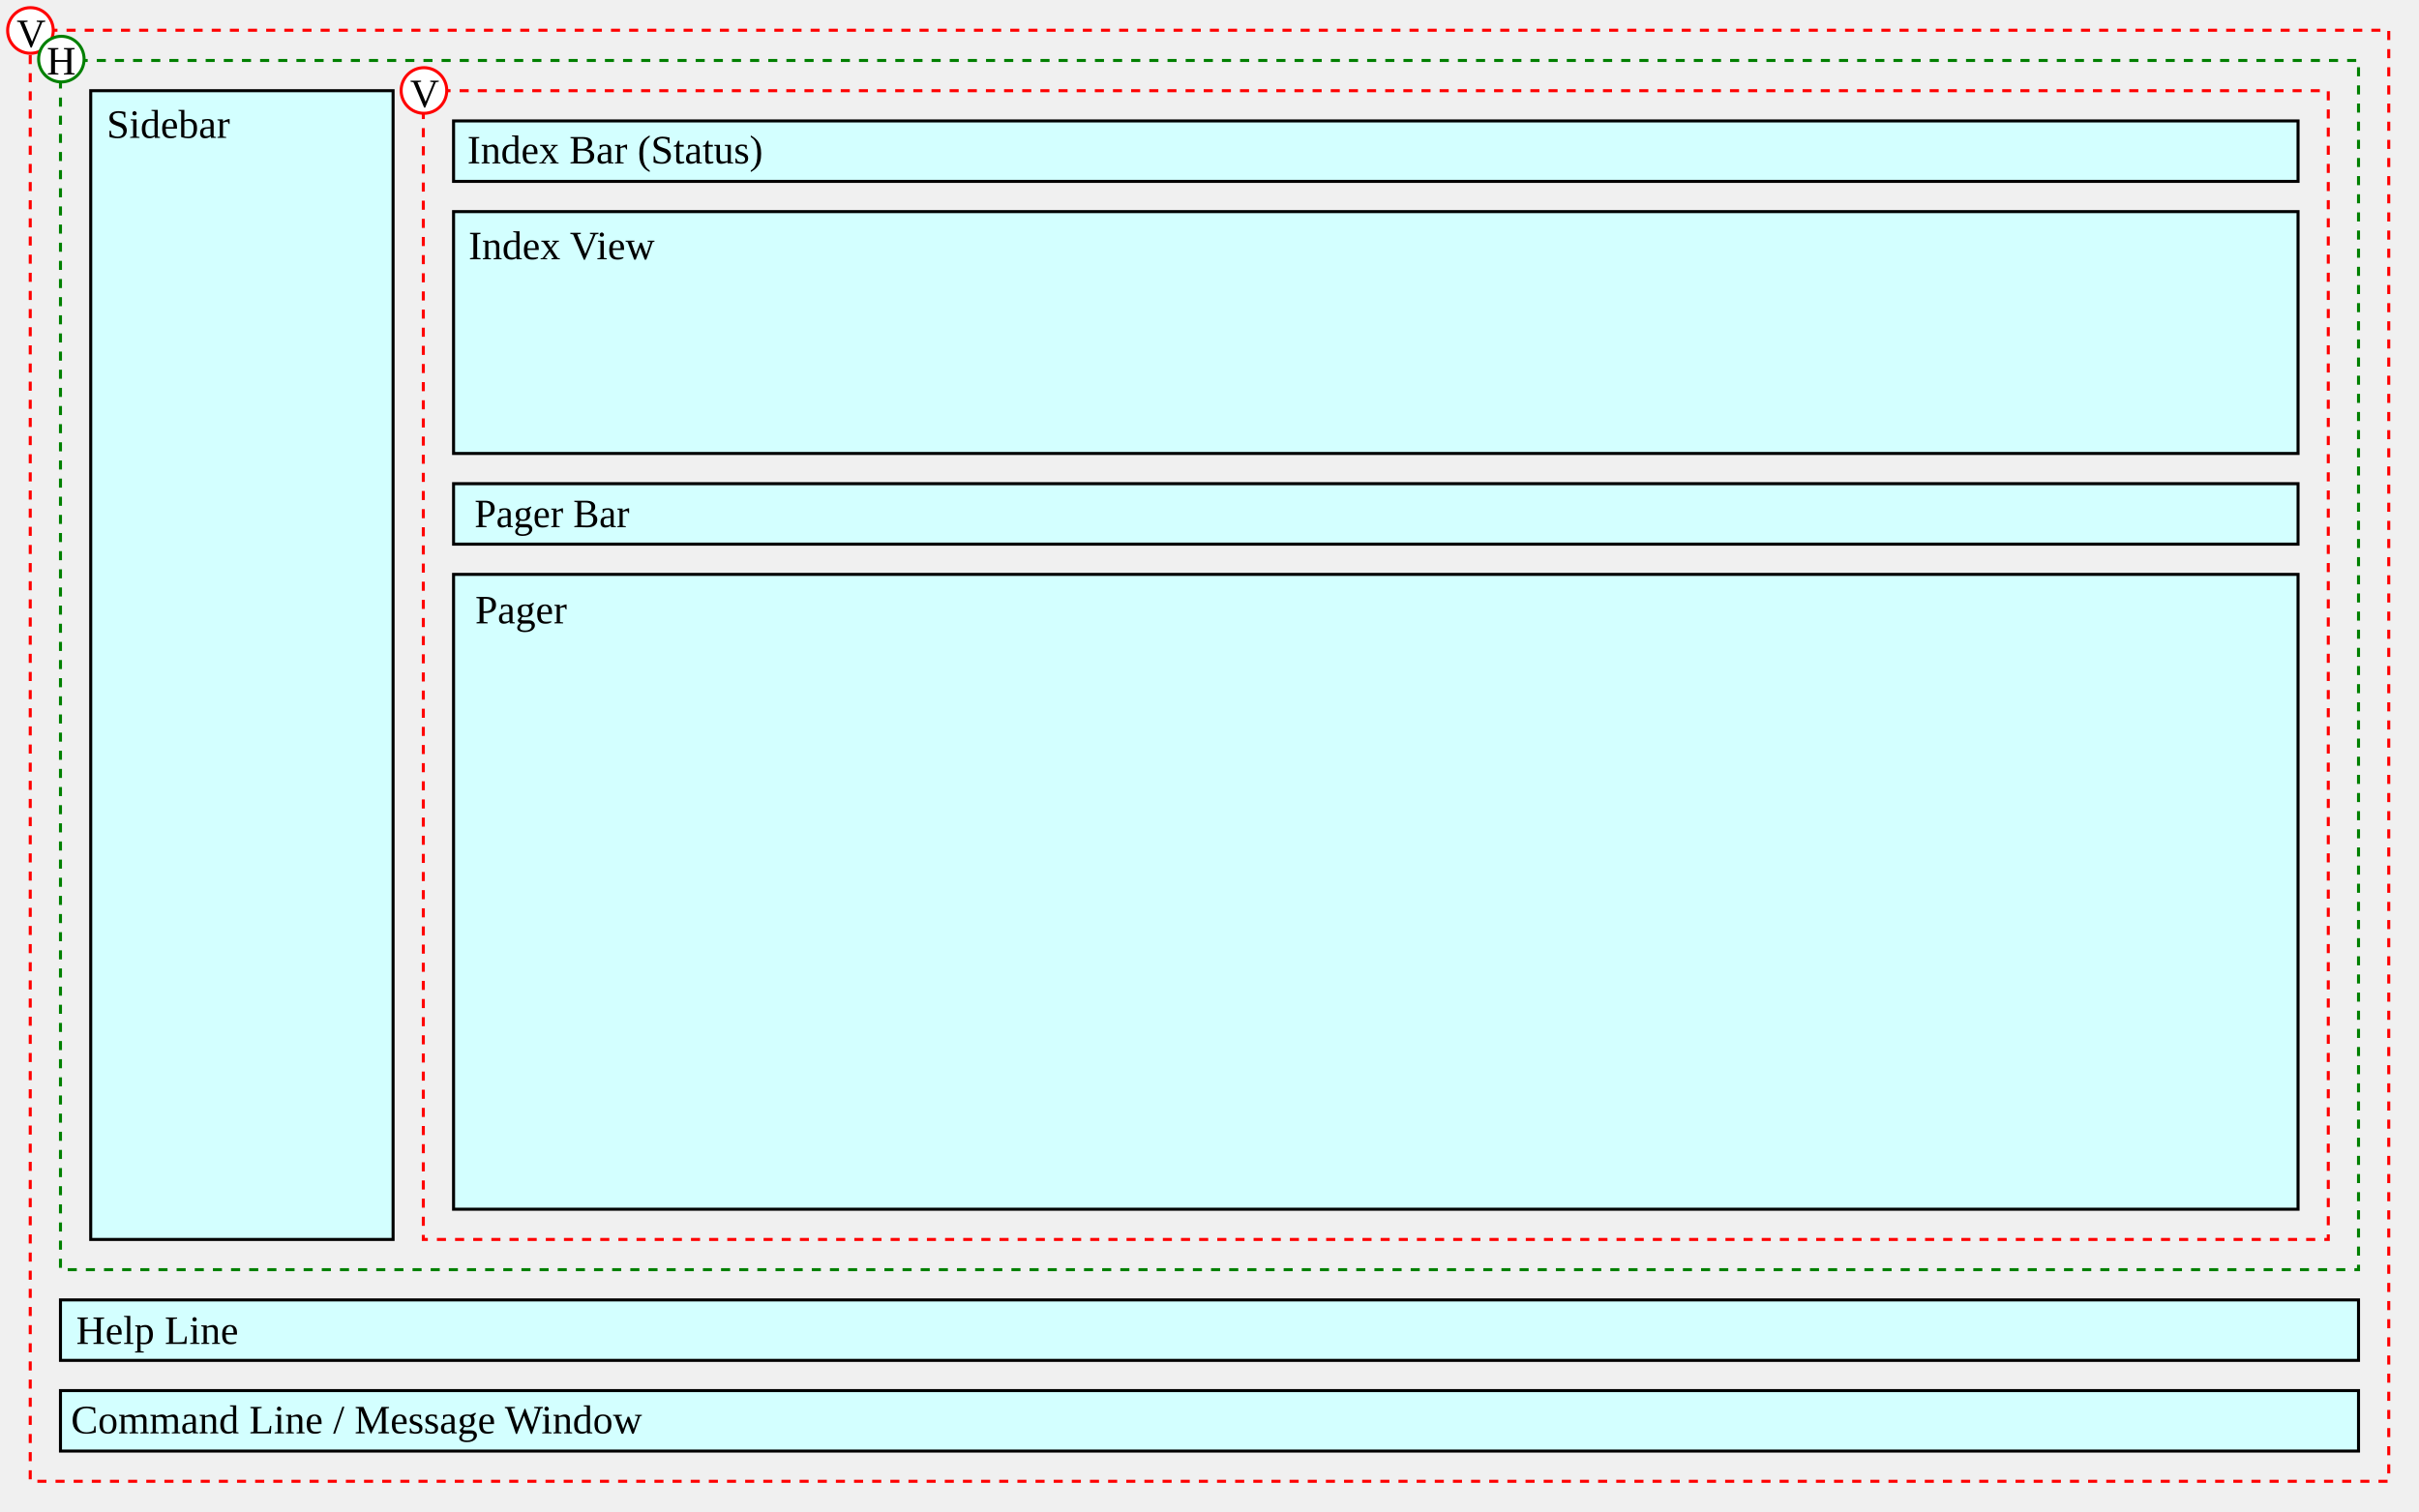
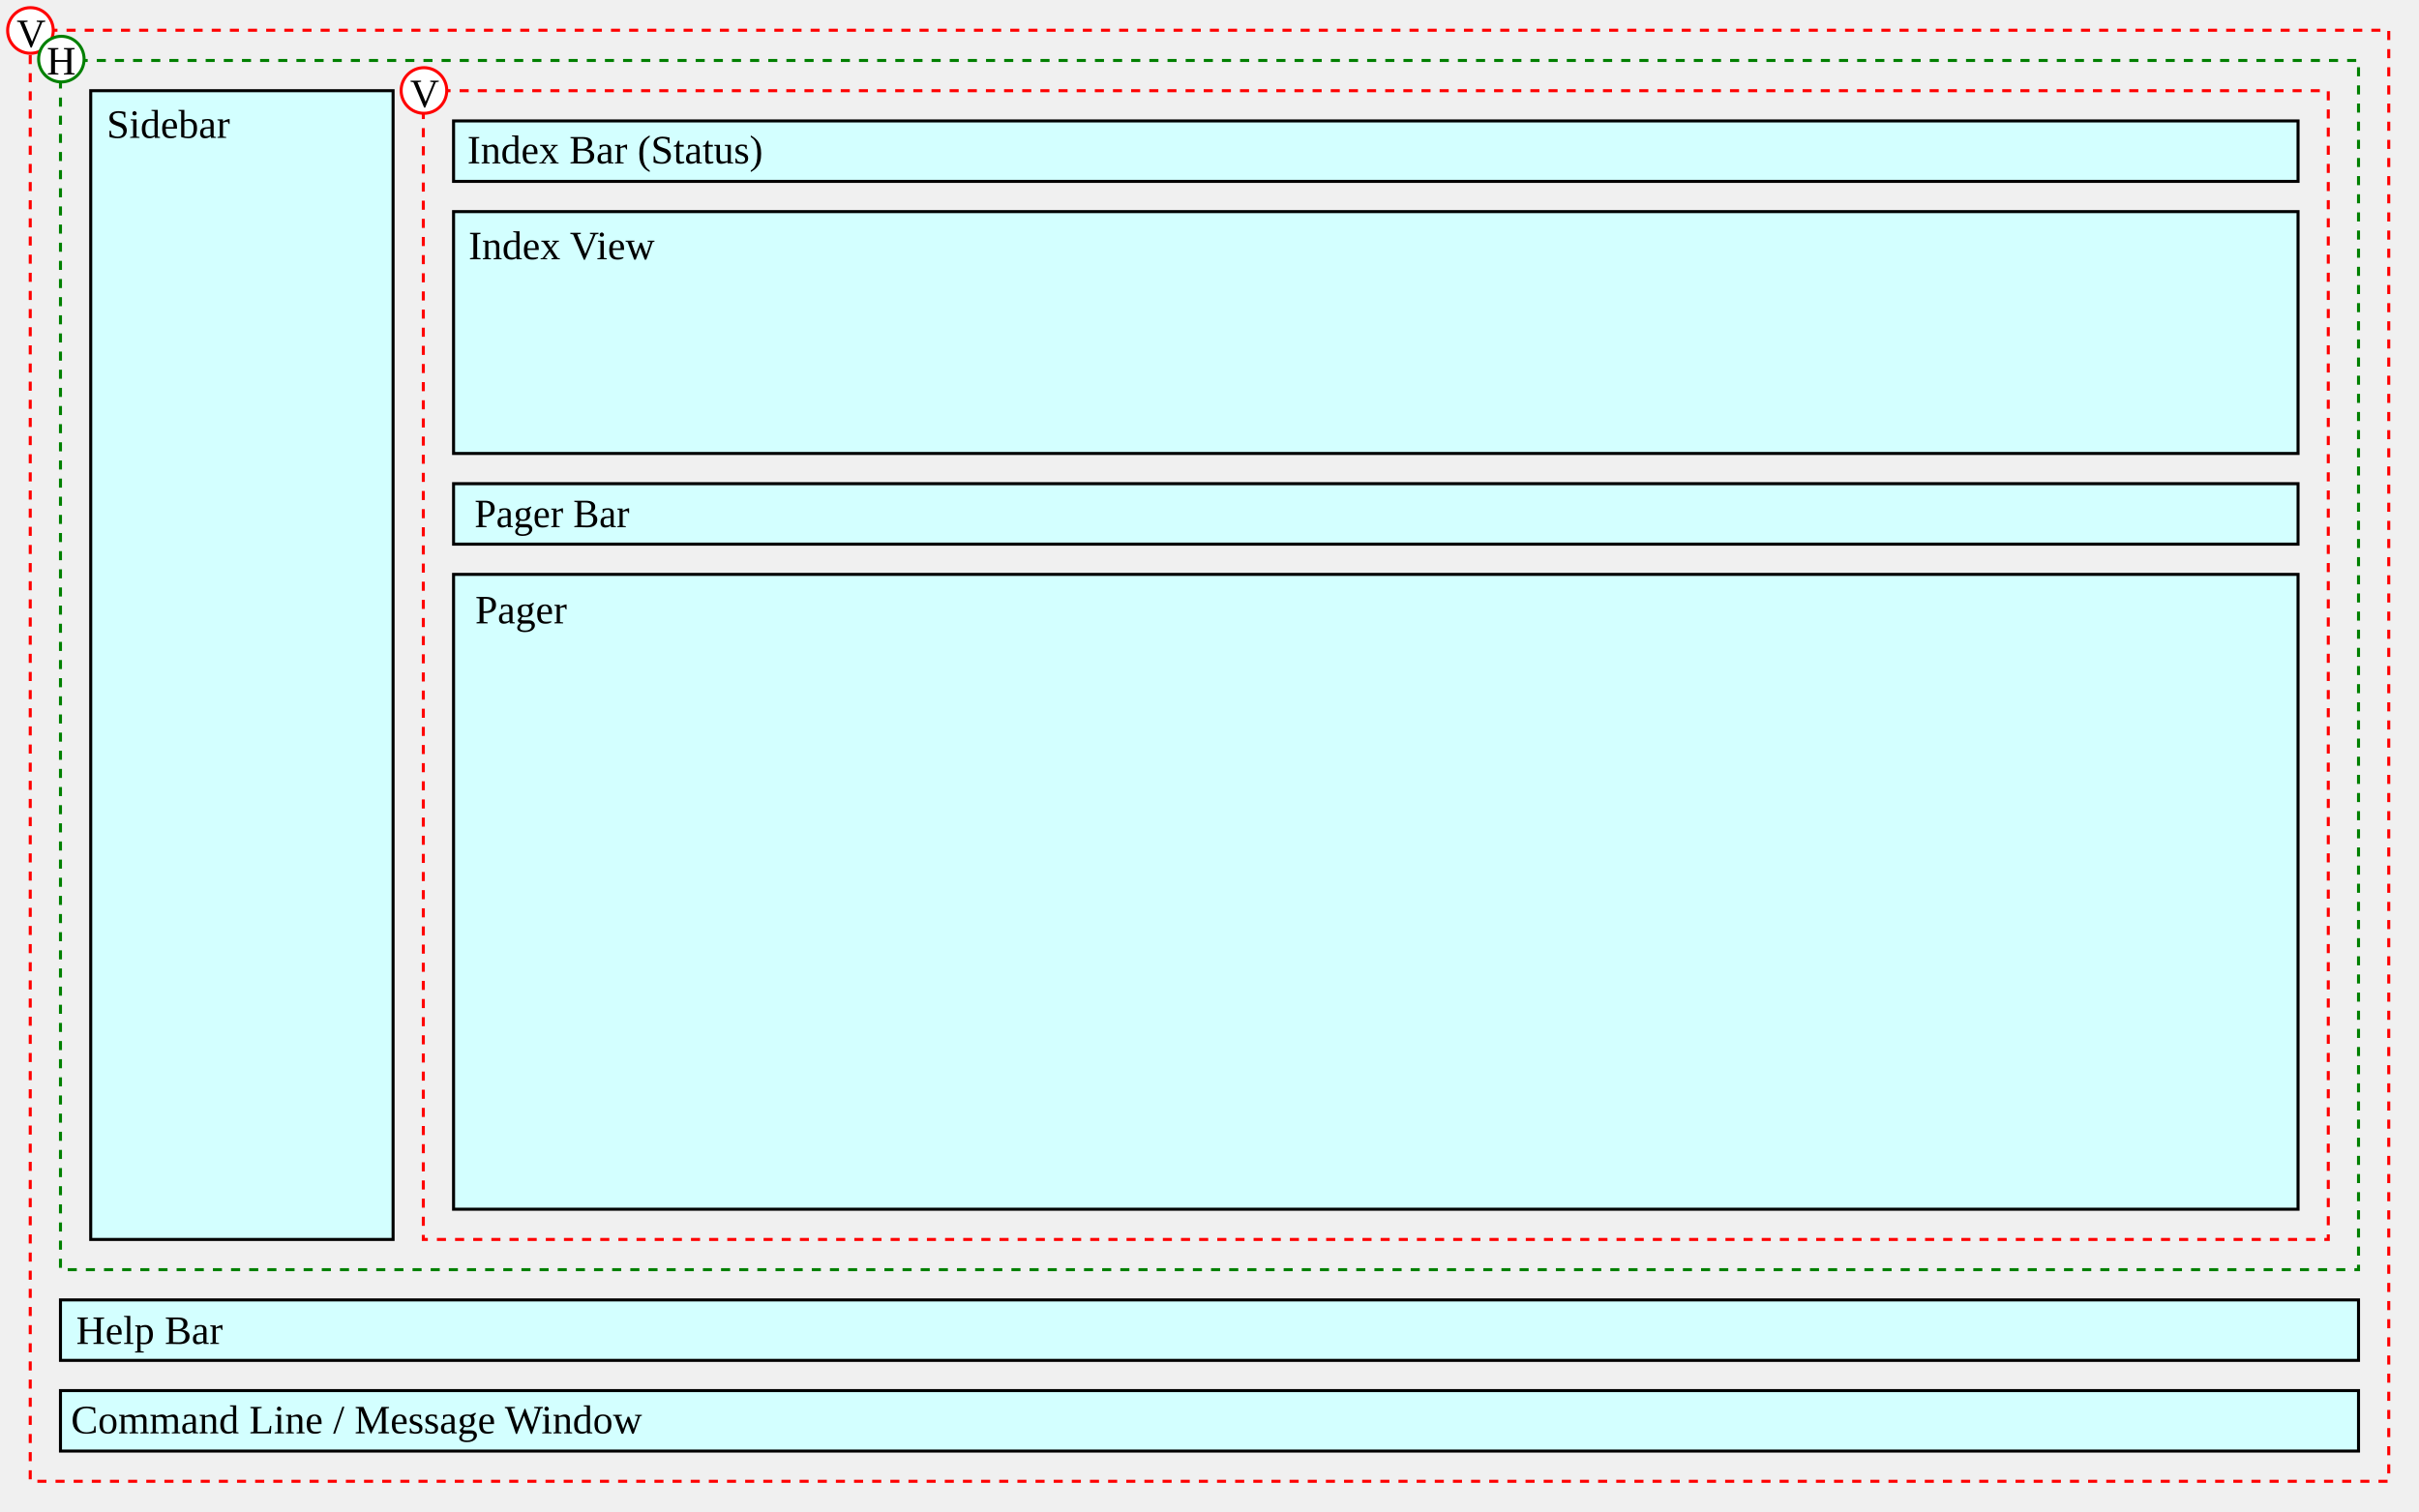
<svg xmlns="http://www.w3.org/2000/svg" width="800" height="500" viewBox="0 0 211.667 132.292" version="1.1" id="svg8">
  <defs id="defs2" />
  <g id="layer1" transform="translate(12.81663,-77.77703)">
    <rect style="fill:none;fill-opacity:1;stroke:#ff0000;stroke-width:0.265;stroke-miterlimit:4;stroke-dasharray:0.794,0.794;stroke-opacity:1;stroke-dashoffset:0" id="rect961" width="206.375" height="127" x="-10.171" y="80.423" />
    <rect style="fill:none;fill-opacity:1;stroke:#008000;stroke-width:0.265;stroke-miterlimit:4;stroke-dasharray:0.794, 0.794;stroke-dashoffset:0;stroke-opacity:1" id="rect961-3" width="201.083" height="105.833" x="-7.525" y="83.069" />
    <rect style="fill:#d3ffff;fill-opacity:1;stroke:#000000;stroke-width:0.265;stroke-miterlimit:4;stroke-dasharray:none;stroke-opacity:1" id="rect4541-7" width="201.083" height="5.292" x="-7.525" y="199.485" />
    <rect style="fill:none;fill-opacity:1;stroke:#ff0000;stroke-width:0.265;stroke-miterlimit:4;stroke-dasharray:0.794, 0.794;stroke-dashoffset:0;stroke-opacity:1" id="rect961-3-3" width="166.688" height="100.542" x="24.225" y="85.715" />
    <rect style="fill:#d3ffff;fill-opacity:1;stroke:#000000;stroke-width:0.265;stroke-miterlimit:4;stroke-dasharray:none;stroke-opacity:1" id="rect4541-5-6" width="161.396" height="55.563" x="26.871" y="128.048" />
    <g id="g3777" transform="translate(29.10417,84.66666)">
      <g id="g3810" transform="translate(-29.10417,23.81251)">
        <rect style="fill:#d3ffff;fill-opacity:1;stroke:#000000;stroke-width:0.265;stroke-miterlimit:4;stroke-dasharray:none;stroke-opacity:1" id="rect4541" width="201.083" height="5.292" x="-7.525" y="83.069" />
        <text xml:space="preserve" style="font-size:3.528px;line-height:1.25;fill:#000000;fill-opacity:1;stroke:none;stroke-width:0.265;stroke-miterlimit:4;stroke-dasharray:none;stroke-opacity:1" x="-6.158" y="86.922" id="text1732">
-           <tspan id="tspan1730" x="-6.158" y="86.922" style="stroke-width:0.265">Help Line</tspan>
+           <tspan id="tspan1730" x="-6.158" y="86.922" style="stroke-width:0.265">Help Bar</tspan>
        </text>
      </g>
    </g>
    <rect style="fill:#d3ffff;fill-opacity:1;stroke:#000000;stroke-width:0.265;stroke-miterlimit:4;stroke-dasharray:none;stroke-opacity:1" id="rect4541-7-5" width="26.458" height="100.542" x="-4.879" y="85.715" />
    <g id="g3786" transform="translate(-1.4755861e-7,-7.937501)">
      <text id="text1736" y="97.785" x="-3.472" style="font-size:3.528px;line-height:1.25;fill:#000000;fill-opacity:1;stroke:none;stroke-width:0.265;stroke-miterlimit:4;stroke-dasharray:none;stroke-opacity:1" xml:space="preserve">
        <tspan style="stroke-width:0.265" y="97.785" x="-3.472" id="tspan1734">Sidebar</tspan>
      </text>
    </g>
    <g id="g3795">
      <rect y="96.298" x="26.871" height="21.167" width="161.396" id="rect4541-5" style="fill:#d3ffff;fill-opacity:1;stroke:#000000;stroke-width:0.265;stroke-miterlimit:4;stroke-dasharray:none;stroke-opacity:1" />
      <text id="text1740" y="100.47" x="28.182" style="font-size:3.528px;line-height:1.25;fill:#000000;fill-opacity:1;stroke:none;stroke-width:0.265;stroke-miterlimit:4;stroke-dasharray:none;stroke-opacity:1" xml:space="preserve">
        <tspan style="stroke-width:0.265" y="100.47" x="28.182" id="tspan1738">Index View</tspan>
      </text>
    </g>
    <text xml:space="preserve" style="font-size:3.528px;line-height:1.25;fill:#000000;fill-opacity:1;stroke:none;stroke-width:0.265;stroke-miterlimit:4;stroke-dasharray:none;stroke-opacity:1" x="28.759" y="132.334" id="text1744">
      <tspan id="tspan1742" x="28.759" y="132.334" style="stroke-width:0.265">Pager</tspan>
    </text>
    <g id="g3805" transform="matrix(0.9682539,0,0,1,0.8530451,-66.14584)" style="stroke-width:1.016">
      <rect y="186.256" x="26.871" height="5.292" width="166.688" id="rect4541-6" style="fill:#d3ffff;fill-opacity:1;stroke:#000000;stroke-width:0.269;stroke-miterlimit:4;stroke-dasharray:none;stroke-opacity:1" />
      <text id="text1748" y="190.061" x="28.759" style="font-size:3.528px;line-height:1.25;fill:#000000;fill-opacity:1;stroke:none;stroke-width:0.269;stroke-miterlimit:4;stroke-dasharray:none;stroke-opacity:1" xml:space="preserve">
        <tspan style="stroke-width:0.269" y="190.061" x="28.759" id="tspan1746">Pager Bar</tspan>
      </text>
    </g>
    <text xml:space="preserve" style="font-size:3.528px;line-height:1.25;fill:#000000;fill-opacity:1;stroke:none;stroke-width:0.265;stroke-miterlimit:4;stroke-dasharray:none;stroke-opacity:1" x="-6.602" y="203.23" id="text1752">
      <tspan id="tspan1750" x="-6.602" y="203.23" style="stroke-width:0.265">Command Line / Message Window</tspan>
    </text>
    <g id="g1885" transform="translate(-17.98769,8.470601)">
      <ellipse ry="1.996" rx="1.996" cy="71.973" cx="7.835" id="path1754-0-8" style="fill:#ffffff;fill-opacity:1;stroke:#ff0000;stroke-width:0.265;stroke-miterlimit:4;stroke-dasharray:none;stroke-dashoffset:0;stroke-opacity:1" />
      <text id="text1692-2-1-9-7" y="73.426" x="6.617" style="font-size:3.528px;line-height:1.25;fill:#000000;fill-opacity:1;stroke:none;stroke-width:0.265;stroke-miterlimit:4;stroke-dasharray:none;stroke-opacity:1" xml:space="preserve">
        <tspan style="fill:#000000;fill-opacity:1;stroke:none;stroke-width:0.265;stroke-miterlimit:4;stroke-dasharray:none;stroke-opacity:1" y="73.426" x="6.617" id="tspan1690-9-2-3-9">V</tspan>
      </text>
    </g>
    <g id="g1917" transform="translate(-20.57792,10.99215)">
      <ellipse ry="1.997" rx="1.99" cy="71.959" cx="13.13" id="path1754-02" style="fill:#ffffff;fill-opacity:1;stroke:#008000;stroke-width:0.265;stroke-miterlimit:4;stroke-dasharray:none;stroke-dashoffset:0;stroke-opacity:1" />
      <text id="text1692-2-1-3" y="73.305" x="11.841" style="font-size:3.528px;line-height:1.25;fill:#000000;fill-opacity:1;stroke:none;stroke-width:0.265;stroke-miterlimit:4;stroke-dasharray:none;stroke-opacity:1" xml:space="preserve">
        <tspan style="fill:#000000;fill-opacity:1;stroke:none;stroke-width:0.265;stroke-miterlimit:4;stroke-dasharray:none;stroke-opacity:1" y="73.305" x="11.841" id="tspan1690-9-2-7">H</tspan>
      </text>
    </g>
    <g id="g1885-5" transform="translate(16.44467,13.7242)">
      <ellipse ry="1.996" rx="1.996" cy="71.973" cx="7.835" id="path1754-0-8-9" style="fill:#ffffff;fill-opacity:1;stroke:#ff0000;stroke-width:0.265;stroke-miterlimit:4;stroke-dasharray:none;stroke-dashoffset:0;stroke-opacity:1" />
      <text id="text1692-2-1-9-7-2" y="73.426" x="6.617" style="font-size:3.528px;line-height:1.25;fill:#000000;fill-opacity:1;stroke:none;stroke-width:0.265;stroke-miterlimit:4;stroke-dasharray:none;stroke-opacity:1" xml:space="preserve">
        <tspan style="fill:#000000;fill-opacity:1;stroke:none;stroke-width:0.265;stroke-miterlimit:4;stroke-dasharray:none;stroke-opacity:1" y="73.426" x="6.617" id="tspan1690-9-2-3-9-2">V</tspan>
      </text>
    </g>
    <g id="g3800" transform="translate(-6.549054e-7,-31.75)">
      <rect y="120.11" x="26.871" height="5.292" width="161.396" id="rect4541-6-3" style="fill:#d3ffff;fill-opacity:1;stroke:#000000;stroke-width:0.265;stroke-miterlimit:4;stroke-dasharray:none;stroke-opacity:1" />
      <text id="text1744-6" y="123.831" x="28.073" style="font-size:3.528px;line-height:1.25;fill:#000000;fill-opacity:1;stroke:none;stroke-width:0.265;stroke-miterlimit:4;stroke-dasharray:none;stroke-opacity:1" xml:space="preserve">
        <tspan style="stroke-width:0.265" y="123.831" x="28.073" id="tspan1742-7">Index Bar (Status)</tspan>
      </text>
    </g>
  </g>
</svg>
